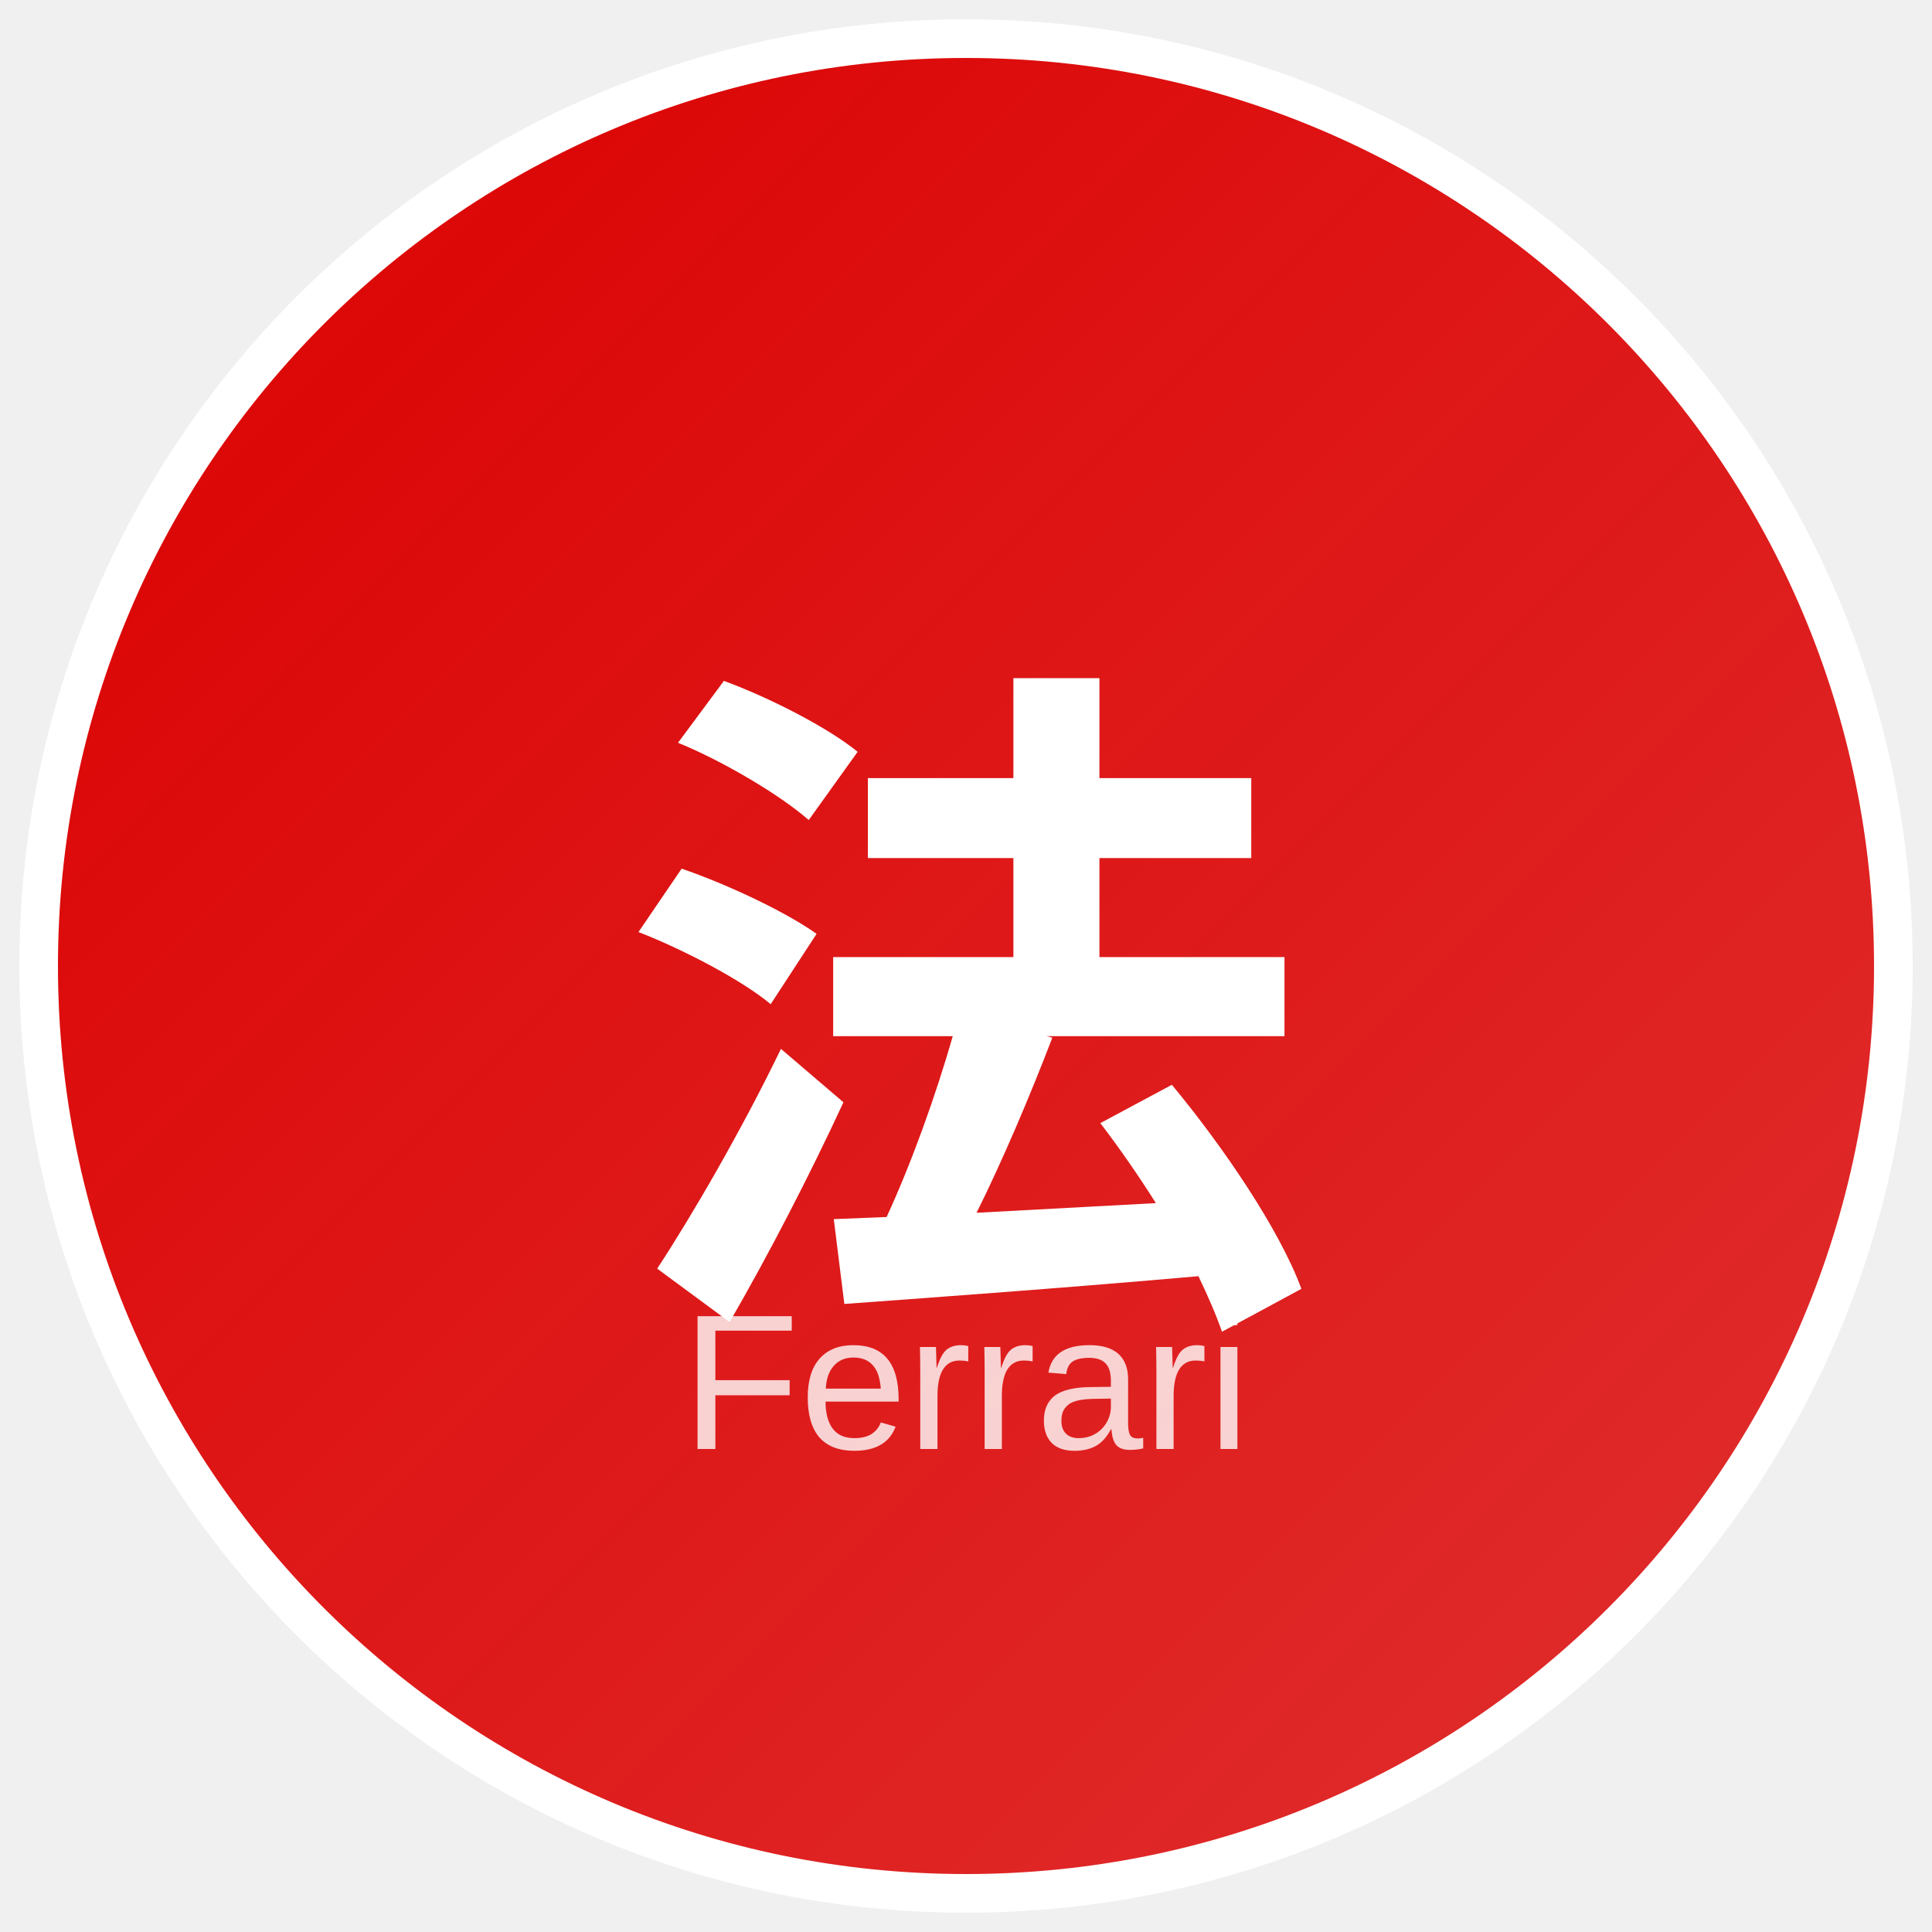
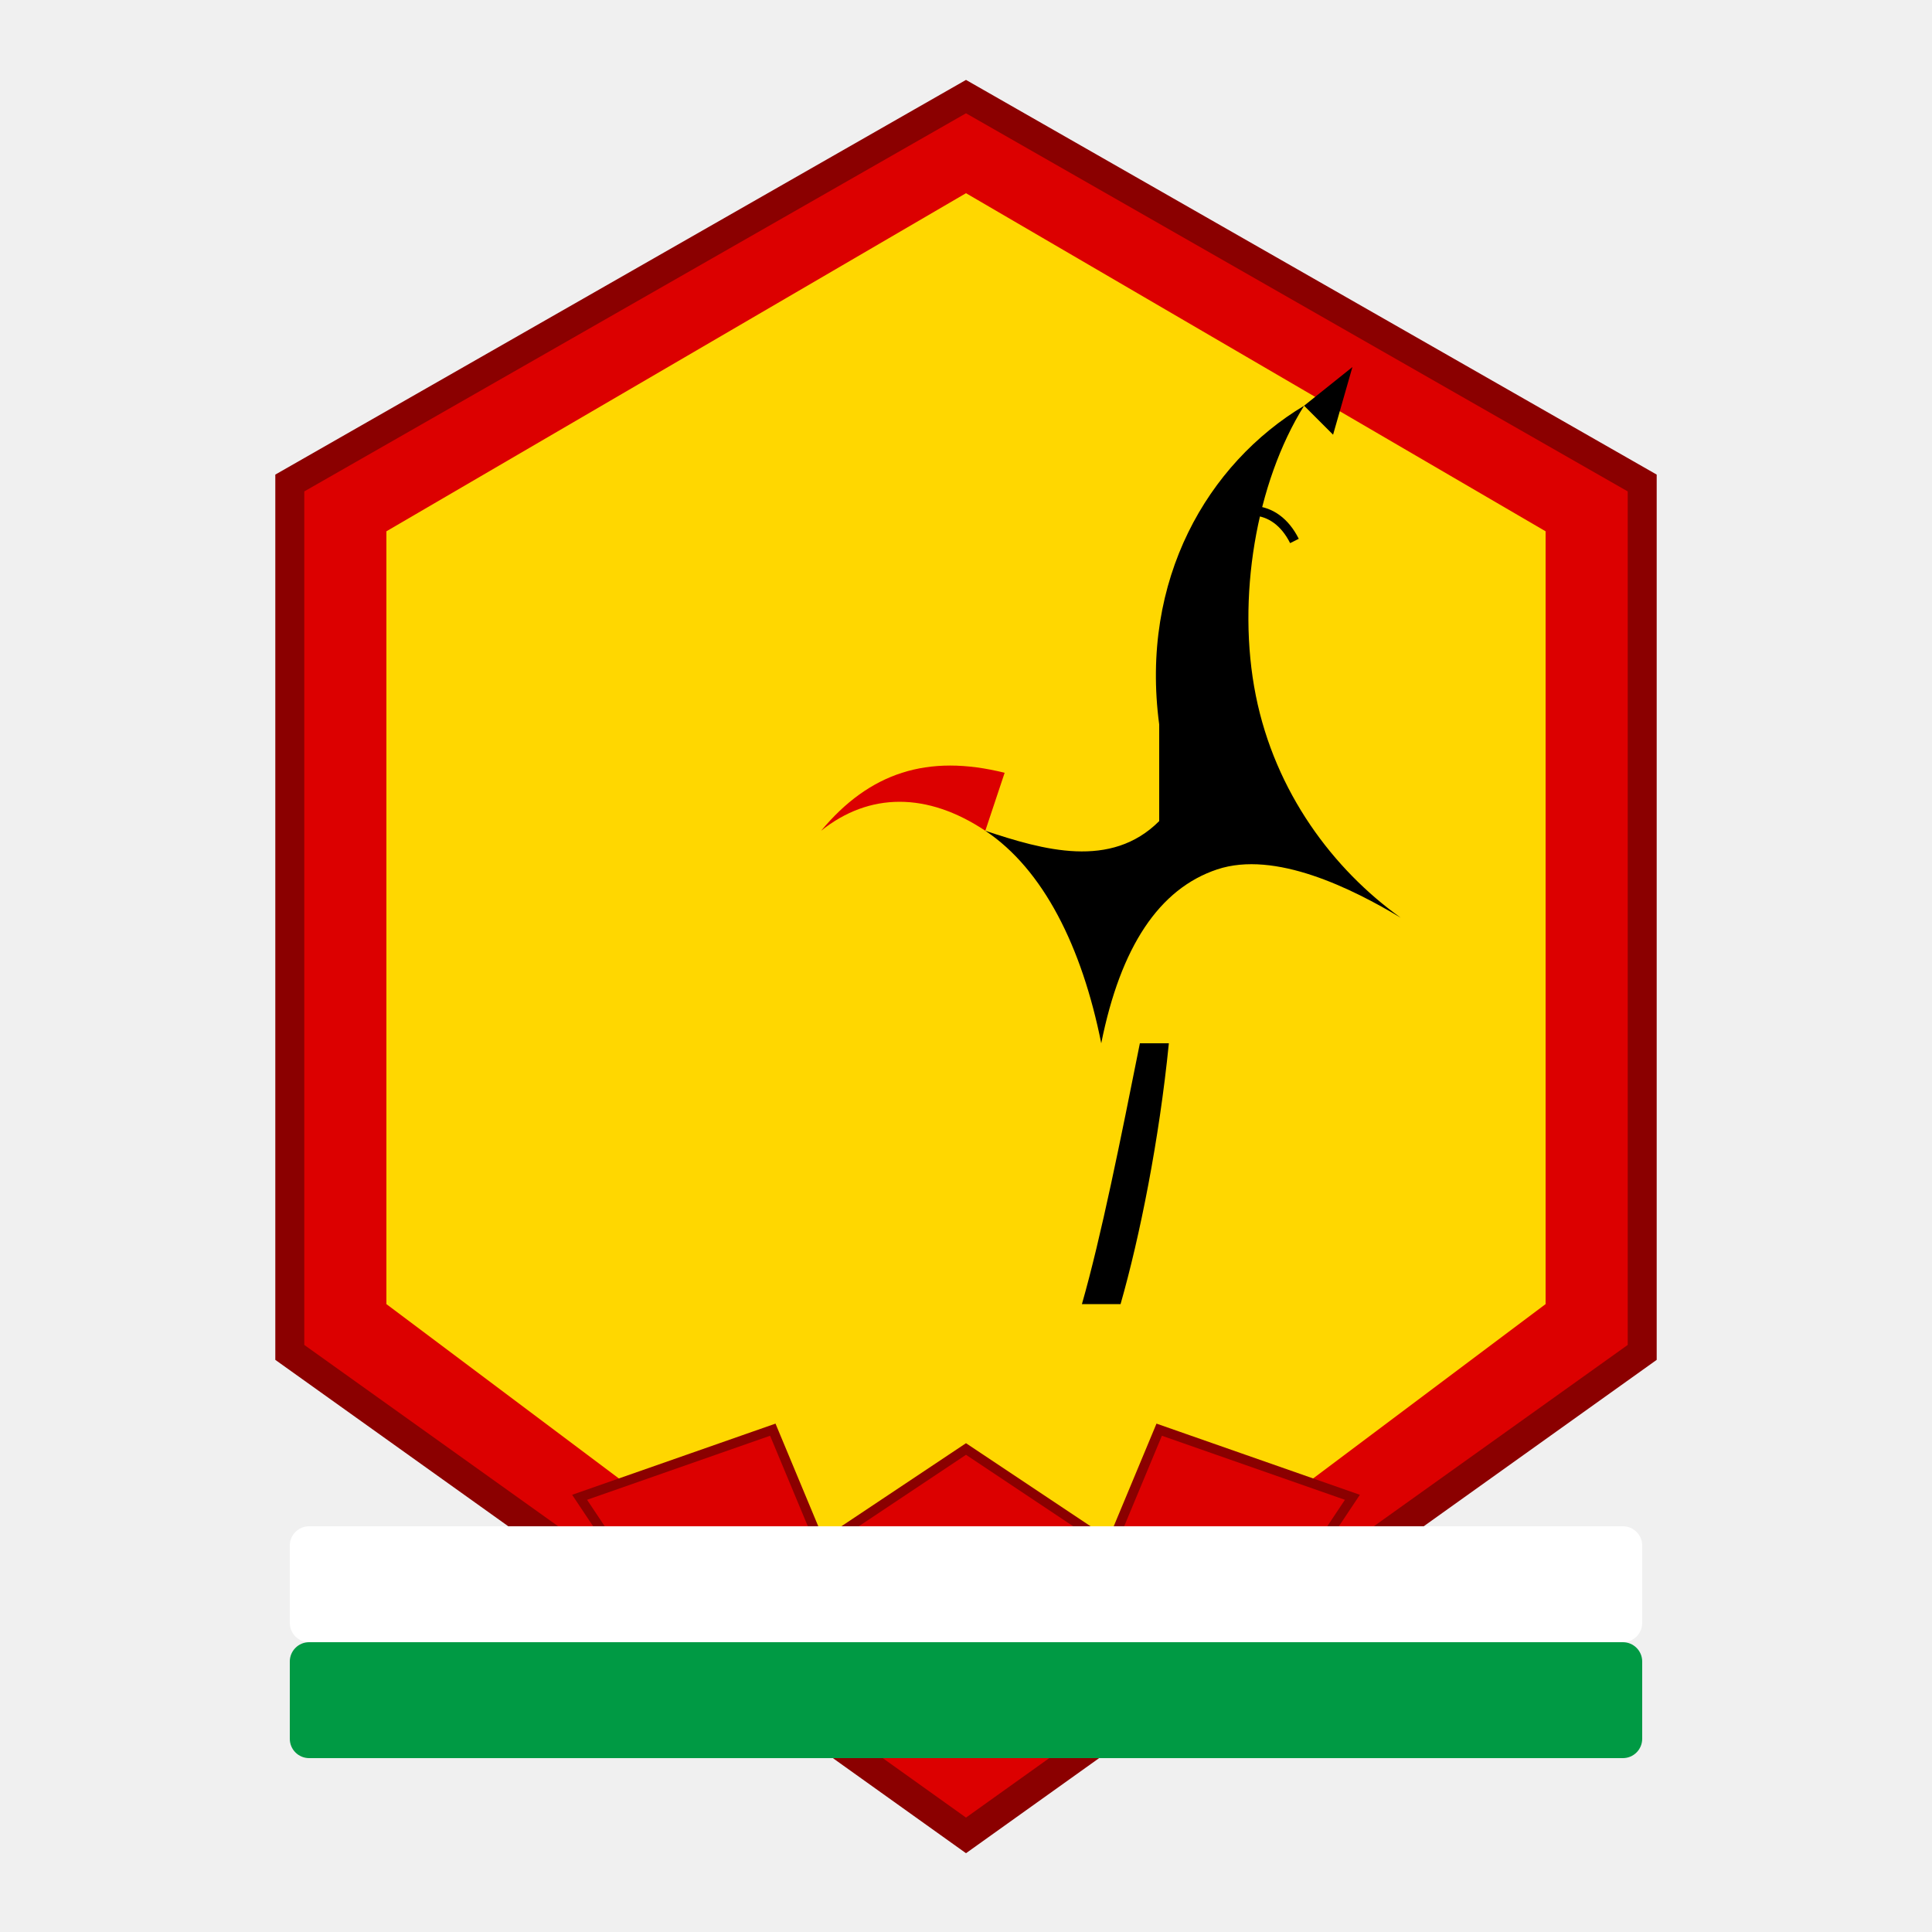
- <svg xmlns="http://www.w3.org/2000/svg" viewBox="0 0 100 100" width="100" height="100">
-   <defs>
-     <linearGradient id="bg" x1="0%" y1="0%" x2="100%" y2="100%">
-       <stop offset="0%" style="stop-color:#DC0000;stop-opacity:1" />
-       <stop offset="100%" style="stop-color:#DC0000;stop-opacity:0.8" />
-     </linearGradient>
-   </defs>
-   <circle cx="50" cy="50" r="48" fill="url(#bg)" stroke="white" stroke-width="2" />
-   <text x="50" y="50" text-anchor="middle" dominant-baseline="central" font-family="Arial, sans-serif" font-weight="bold" font-size="36" fill="white">
-     法
-   </text>
-   <text x="50" y="75" text-anchor="middle" font-family="Arial, sans-serif" font-size="10" fill="rgba(255,255,255,0.8)">
-     Ferrari
-   </text>
+ <svg xmlns="http://www.w3.org/2000/svg" viewBox="0 0 200 200">
+   <path d="M100 10 L170 50 L170 140 L100 190 L30 140 L30 50 Z" fill="#DC0000" stroke="#8B0000" stroke-width="3" />
+   <path d="M100 20 L160 55 L160 135 L100 180 L40 135 L40 55 Z" fill="#FFD700" />
+   <path d="M120 75 C118 60 125 48 135 42 C130 50 128 62 130 72 C132 82 138 90 145 95 C140 92 132 88 126 90 C120 92 116 98 114 108 C112 98 108 90 102 86 C108 88 115 90 120 85 Z" fill="#000" />
+   <path d="M118 108 C116 118 114 128 112 135 L116 135 C118 128 120 118 121 108 Z" fill="#000" />
+   <path d="M102 86 C96 82 90 82 85 86 C90 80 96 78 104 80 Z" fill="#DC0000" />
+   <path d="M135 42 L140 38 L138 45 Z" fill="#000" />
+   <path d="M125 55 C128 52 132 52 134 56" fill="none" stroke="#000" stroke-width="1" />
+   <path d="M60 155 L80 148 L85 160 L100 150 L115 160 L120 148 L140 155 L130 170 L100 178 L70 170 Z" fill="#DC0000" stroke="#8B0000" stroke-width="1" />
+   <rect x="30" y="170" width="140" height="12" rx="2" fill="#009A44" />
+   <rect x="30" y="158" width="140" height="12" rx="2" fill="#fff" />
</svg>
